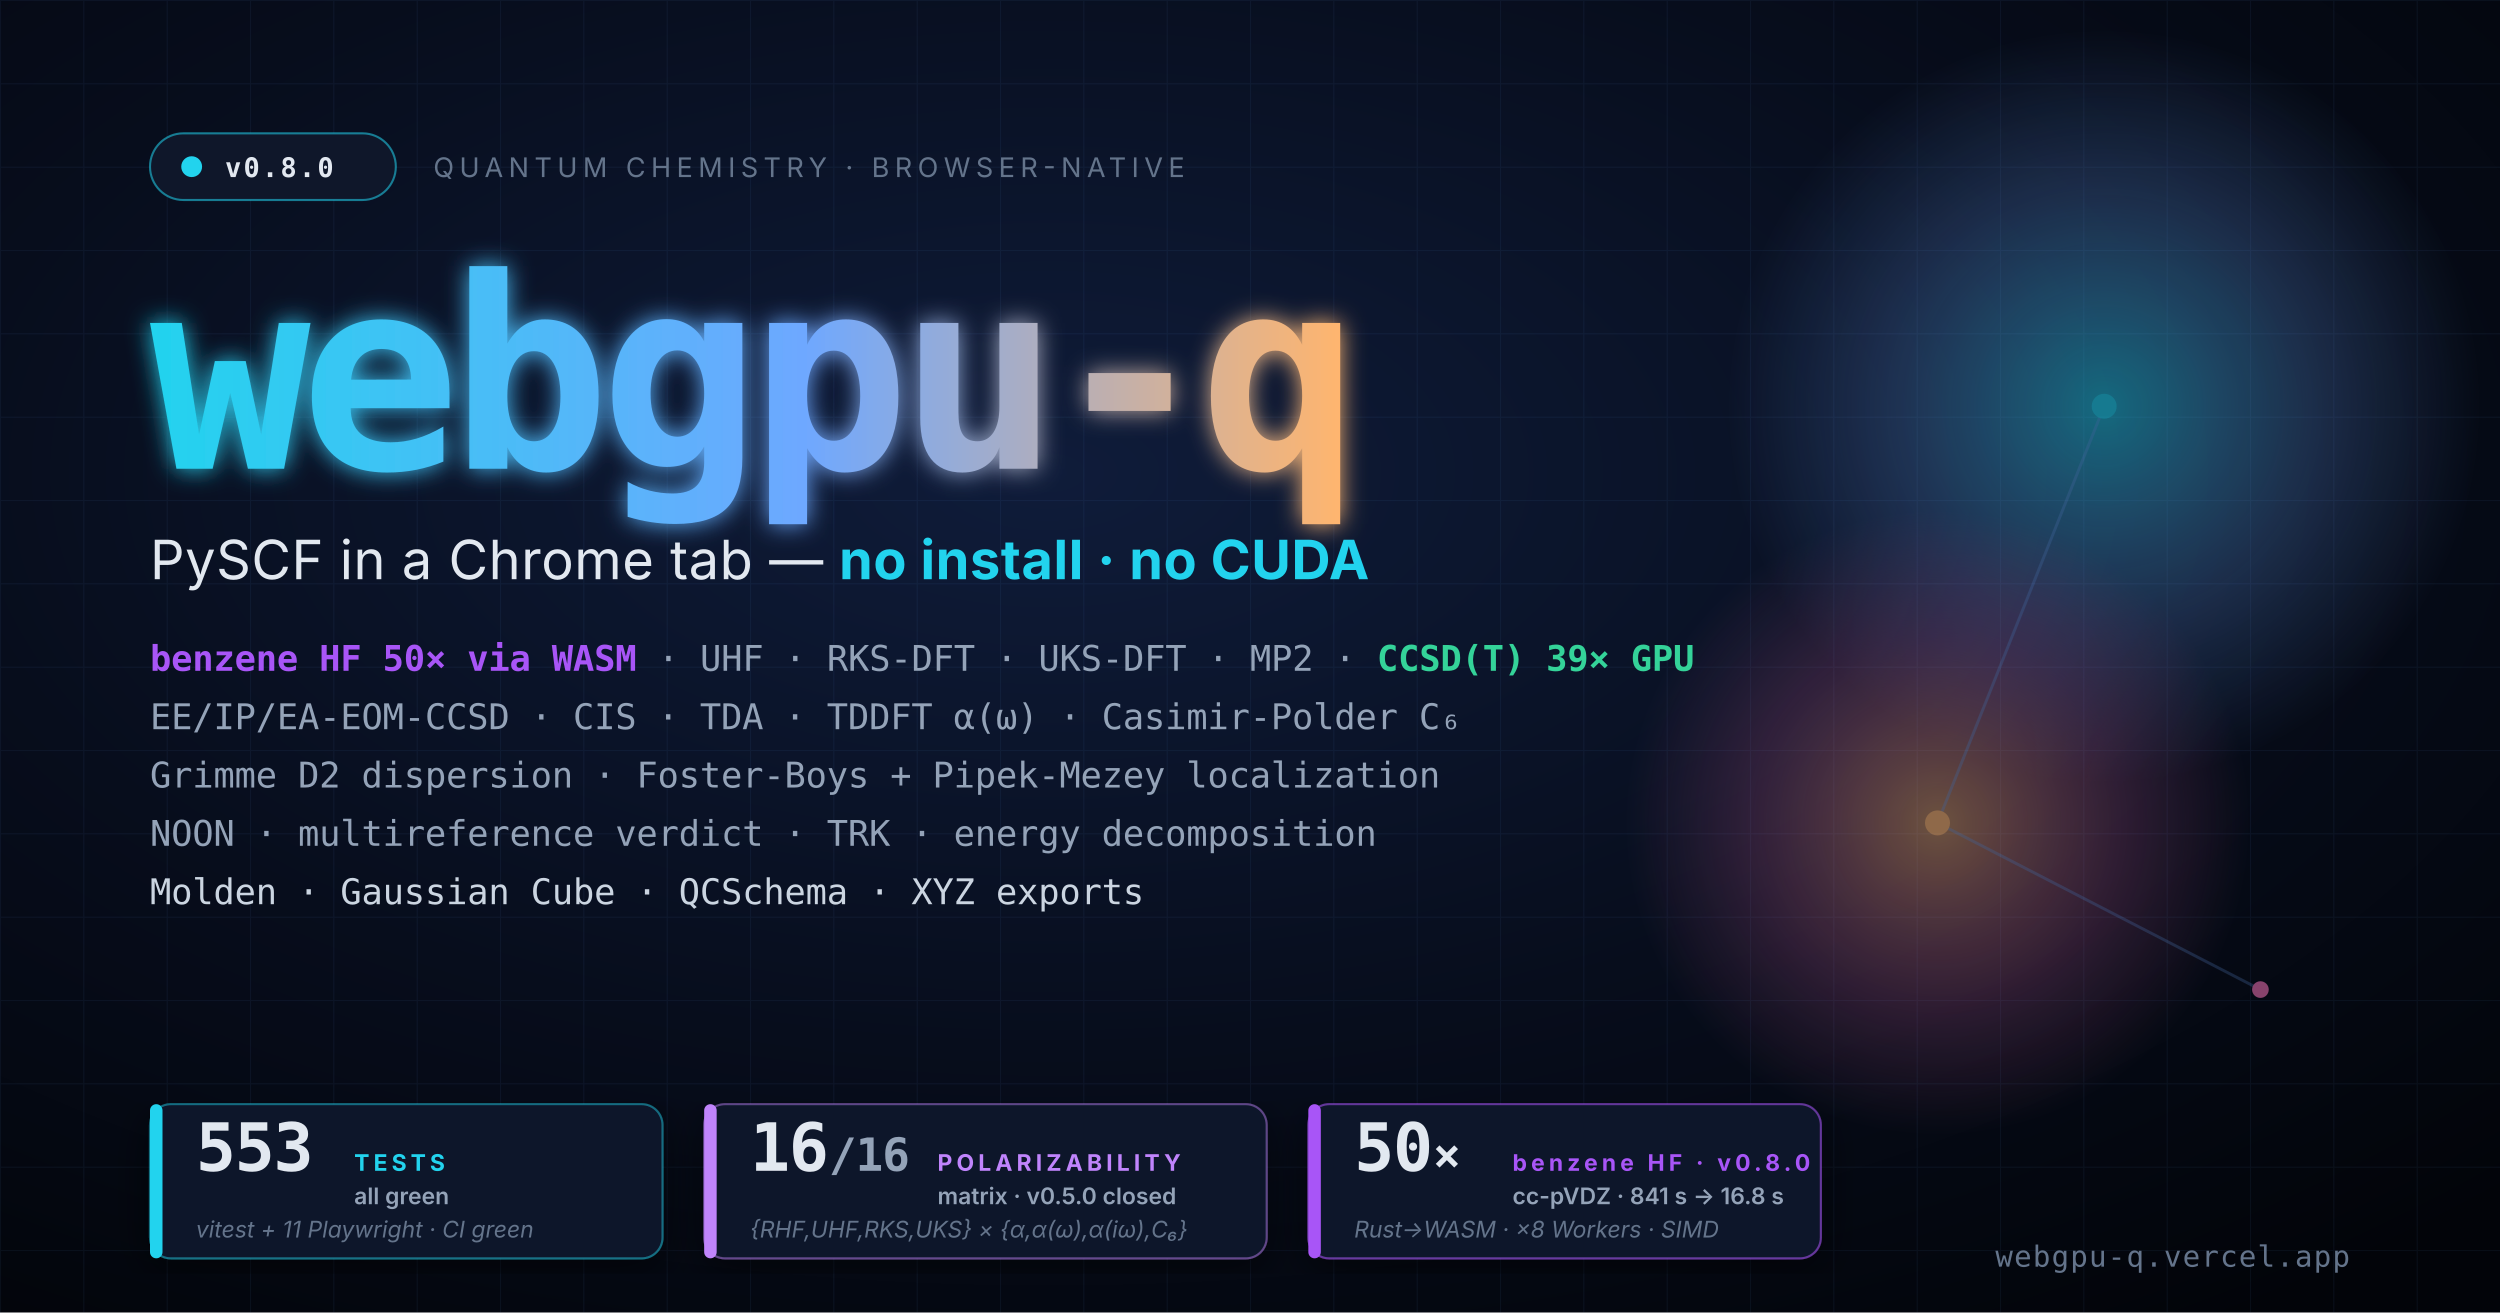
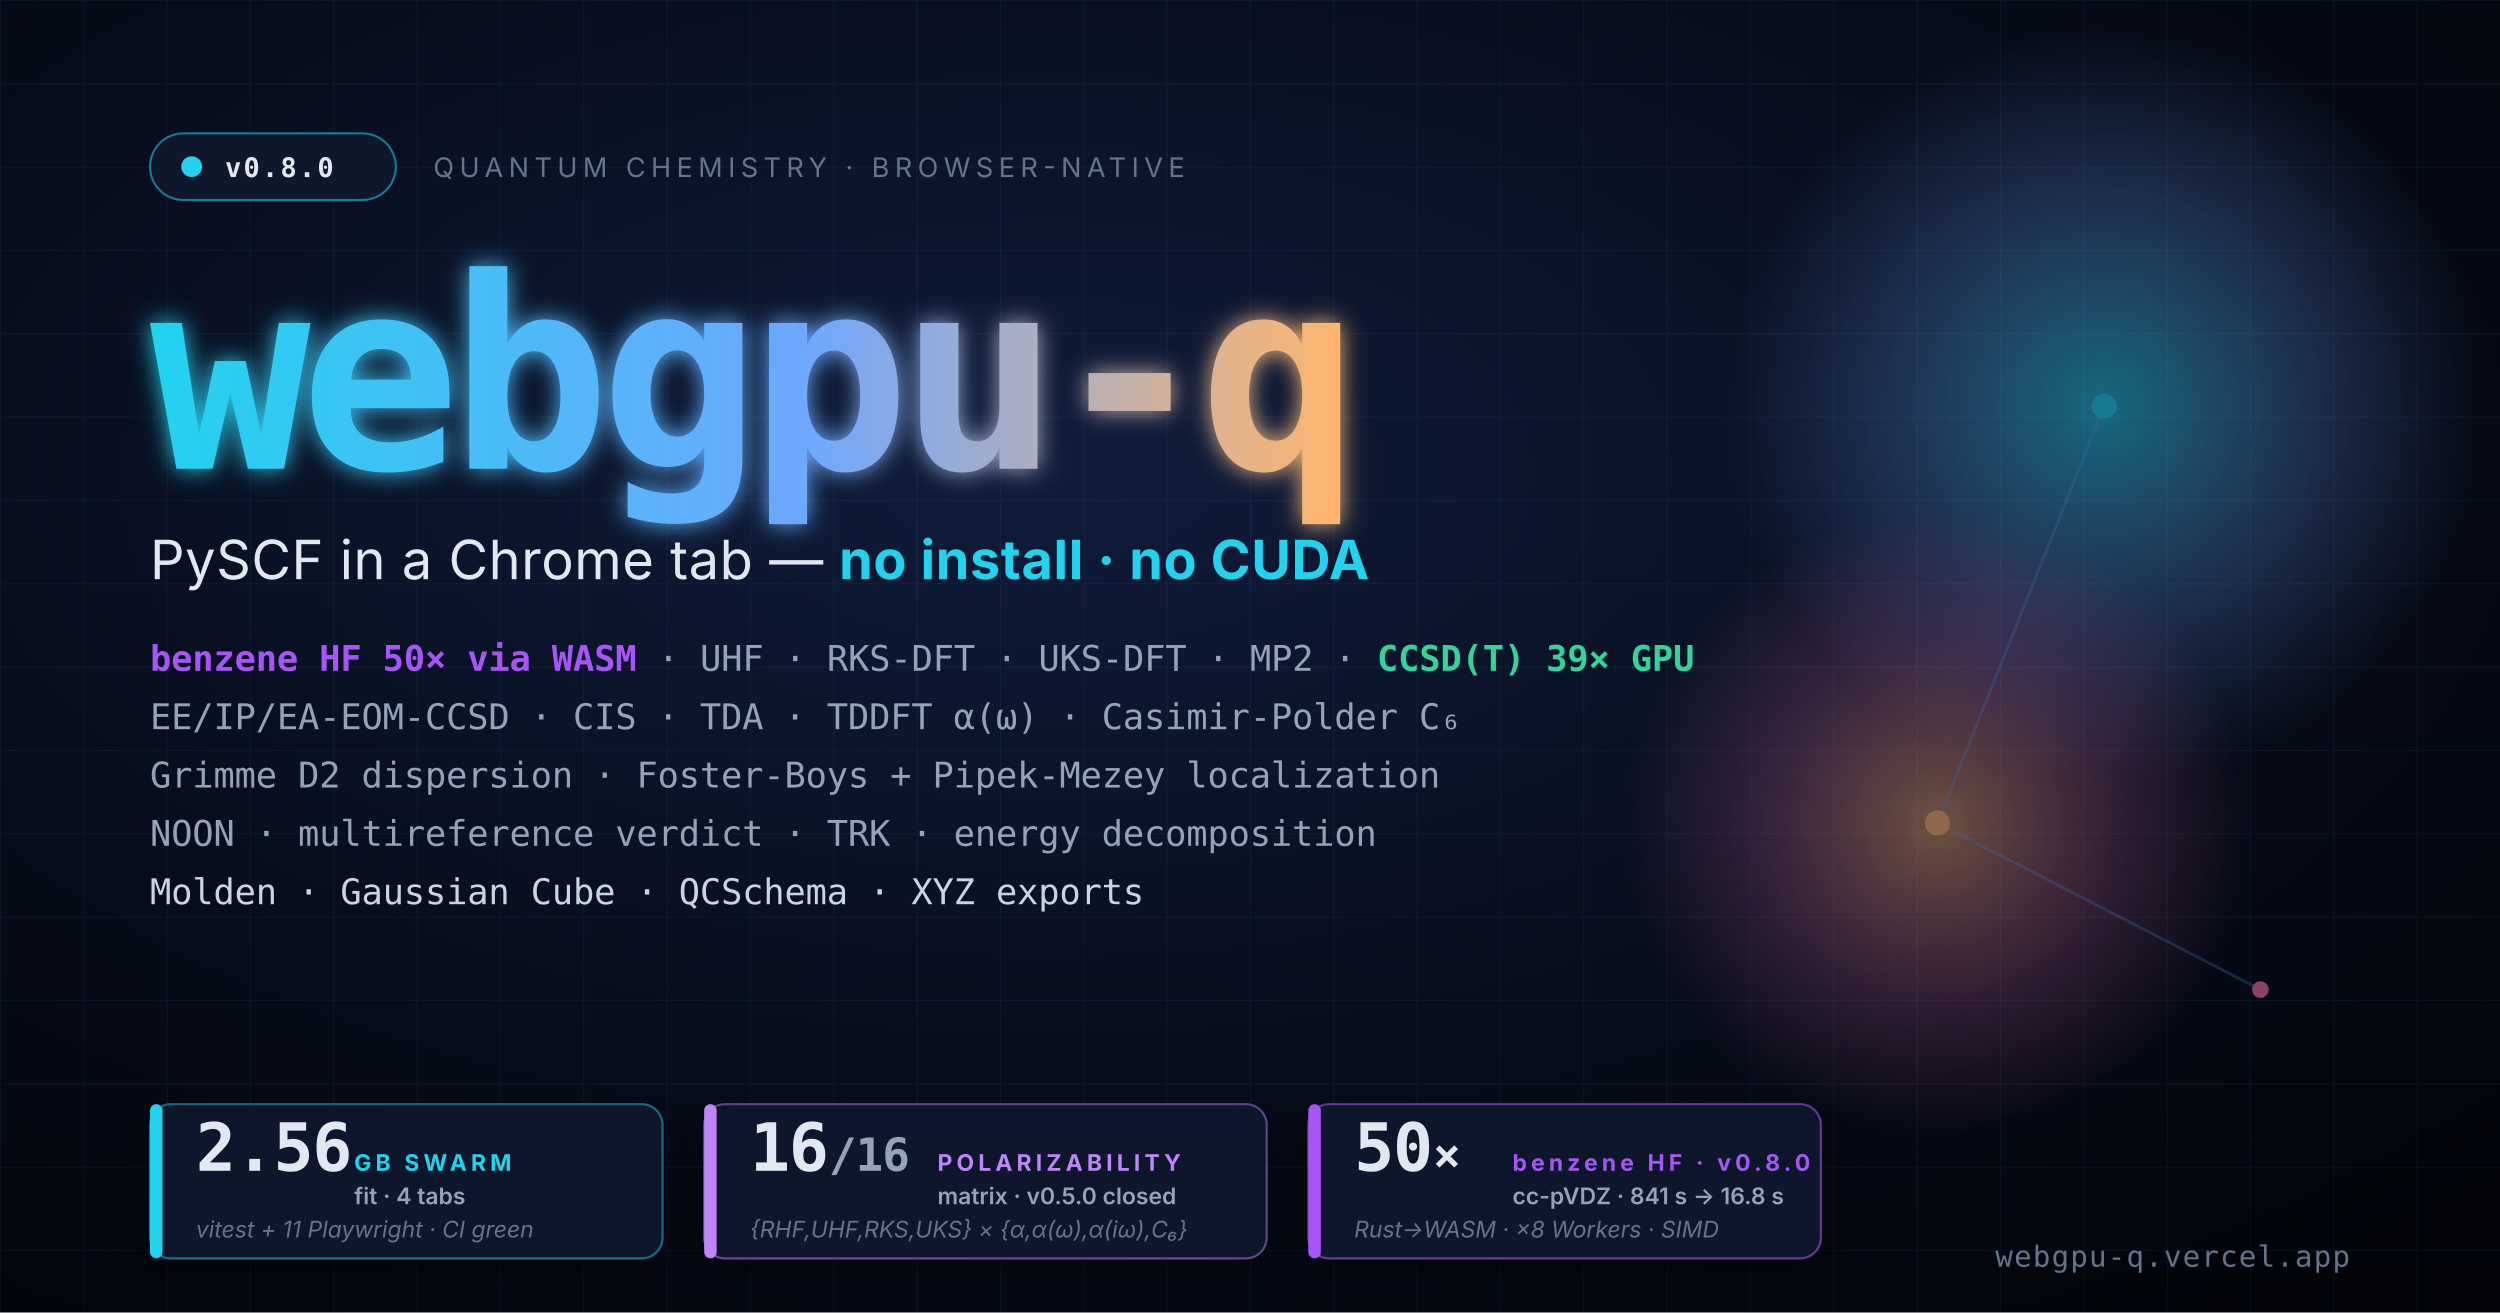
<svg xmlns="http://www.w3.org/2000/svg" viewBox="0 0 1200 630" width="1200" height="630" role="img" aria-label="webgpu-q v0.8.0 — quantum chemistry in a browser tab. WASM hot-path stack: benzene cc-pVDZ HF SCF in 17 s (50x over the TS baseline). Aux-basis DF with pivoted Cholesky unlocks arbitrary organic molecules at sub-mHa accuracy. HF, UHF, RKS/UKS-DFT, MP2, CCSD(T) on GPU 39x, EE/IP-EOM-CCSD PySCF-ported.">
  <defs>
    <radialGradient id="bg" cx="42%" cy="36%" r="80%">
      <stop offset="0%" stop-color="#0f1c3a" />
      <stop offset="55%" stop-color="#070d1c" />
      <stop offset="100%" stop-color="#020409" />
    </radialGradient>
    <linearGradient id="titleGrad" x1="0" y1="0" x2="1" y2="0">
      <stop offset="0%" stop-color="#22d3ee" />
      <stop offset="55%" stop-color="#6ea8ff" />
      <stop offset="100%" stop-color="#ffb56e" />
    </linearGradient>
    <radialGradient id="orbital1" cx="50%" cy="50%" r="50%">
      <stop offset="0%" stop-color="#22d3ee" stop-opacity="0.85" />
      <stop offset="60%" stop-color="#6ea8ff" stop-opacity="0.35" />
      <stop offset="100%" stop-color="#6ea8ff" stop-opacity="0" />
    </radialGradient>
    <radialGradient id="orbital2" cx="50%" cy="50%" r="50%">
      <stop offset="0%" stop-color="#ffb56e" stop-opacity="0.75" />
      <stop offset="60%" stop-color="#f472b6" stop-opacity="0.30" />
      <stop offset="100%" stop-color="#f472b6" stop-opacity="0" />
    </radialGradient>
    <filter id="glow" x="-20%" y="-20%" width="140%" height="140%">
      <feGaussianBlur stdDeviation="6" result="blur" />
      <feMerge>
        <feMergeNode in="blur" />
        <feMergeNode in="SourceGraphic" />
      </feMerge>
    </filter>
    <filter id="cardShadow" x="-10%" y="-10%" width="120%" height="120%">
      <feDropShadow dx="0" dy="6" stdDeviation="10" flood-color="#000000" flood-opacity="0.55" />
    </filter>
    <pattern id="grid" x="0" y="0" width="40" height="40" patternUnits="userSpaceOnUse">
      <path d="M 40 0 L 0 0 0 40" fill="none" stroke="#6ea8ff" stroke-opacity="0.06" stroke-width="1" />
    </pattern>
  </defs>
  <rect width="1200" height="630" fill="url(#bg)" />
  <rect width="1200" height="630" fill="url(#grid)" />
  <g opacity="0.55">
    <circle cx="1010" cy="195" r="180" fill="url(#orbital1)" />
    <circle cx="930" cy="395" r="150" fill="url(#orbital2)" />
    <g stroke="#6ea8ff" stroke-width="1.4" fill="none" opacity="0.35">
      <line x1="1010" y1="195" x2="930" y2="395" />
      <line x1="930" y1="395" x2="1085" y2="475" />
    </g>
    <circle cx="1010" cy="195" r="6" fill="#22d3ee" />
    <circle cx="930" cy="395" r="6" fill="#ffb56e" />
    <circle cx="1085" cy="475" r="4" fill="#f472b6" />
  </g>
  <g transform="translate(72 64)">
    <rect x="0" y="0" width="118" height="32" rx="16" fill="#0f172a" stroke="#22d3ee" stroke-opacity="0.55" />
    <circle cx="20" cy="16" r="5" fill="#22d3ee" />
    <text x="36" y="21" font-family="ui-monospace, 'SF Mono', Menlo, Consolas, monospace" font-size="13" font-weight="700" fill="#e2e8f0" letter-spacing="0.08em">v0.8.0</text>
  </g>
  <text x="208" y="85" font-family="-apple-system, BlinkMacSystemFont, 'Segoe UI', system-ui, sans-serif" font-size="13" fill="#64748b" letter-spacing="0.2em">QUANTUM CHEMISTRY · BROWSER-NATIVE</text>
  <text x="72" y="225" font-family="ui-monospace, 'SF Mono', Menlo, Consolas, monospace" font-size="128" font-weight="800" fill="url(#titleGrad)" letter-spacing="-0.04em" filter="url(#glow)">webgpu-q</text>
  <text x="72" y="278" font-family="-apple-system, BlinkMacSystemFont, 'Segoe UI', system-ui, sans-serif" font-size="26" fill="#e2e8f0" letter-spacing="0.01em">PySCF in a Chrome tab — <tspan fill="#22d3ee" font-weight="700">no install · no CUDA</tspan>
  </text>
  <g transform="translate(72 322)">
    <text font-family="ui-monospace, 'SF Mono', Menlo, Consolas, monospace" font-size="17" fill="#94a3b8" letter-spacing="-0.005em">
      <tspan x="0" dy="0">
        <tspan fill="#a855f7" font-weight="700">benzene HF 50× via WASM</tspan> · UHF · RKS-DFT · UKS-DFT · MP2 · <tspan fill="#34d399" font-weight="700">CCSD(T) 39× GPU</tspan>
      </tspan>
      <tspan x="0" dy="28">EE/IP/EA-EOM-CCSD · CIS · TDA · TDDFT α(ω) · Casimir-Polder C₆</tspan>
      <tspan x="0" dy="28">Grimme D2 dispersion · Foster-Boys + Pipek-Mezey localization</tspan>
      <tspan x="0" dy="28">NOON · multireference verdict · TRK · energy decomposition</tspan>
      <tspan x="0" dy="28" fill="#cbd5e1">Molden · Gaussian Cube · QCSchema · XYZ exports</tspan>
    </text>
  </g>
  <g transform="translate(72 530)">
    <g transform="translate(0 0)">
      <rect width="246" height="74" rx="10" fill="#0f172a" stroke="#22d3ee" stroke-opacity="0.45" filter="url(#cardShadow)" />
      <rect x="0" y="0" width="6" height="74" rx="3" fill="#22d3ee" />
-       <text x="22" y="32" font-family="ui-monospace, 'SF Mono', Menlo, monospace" font-size="32" font-weight="800" fill="#e2e8f0" letter-spacing="-0.02em">553</text>
-       <text x="98" y="32" font-family="-apple-system, system-ui, sans-serif" font-size="11" font-weight="700" fill="#22d3ee" letter-spacing="0.18em">TESTS</text>
-       <text x="98" y="48" font-family="-apple-system, system-ui, sans-serif" font-size="11" font-weight="600" fill="#94a3b8">all green</text>
+       <text x="22" y="32" font-family="ui-monospace, 'SF Mono', Menlo, monospace" font-size="32" font-weight="800" fill="#e2e8f0" letter-spacing="-0.02em">2.56</text>
+       <text x="98" y="32" font-family="-apple-system, system-ui, sans-serif" font-size="11" font-weight="700" fill="#22d3ee" letter-spacing="0.18em">GB SWARM</text>
+       <text x="98" y="48" font-family="-apple-system, system-ui, sans-serif" font-size="11" font-weight="600" fill="#94a3b8">fit · 4 tabs</text>
      <text x="22" y="64" font-family="-apple-system, system-ui, sans-serif" font-size="11" fill="#64748b" font-style="italic">vitest + 11 Playwright · CI green</text>
    </g>
    <g transform="translate(266 0)">
      <rect width="270" height="74" rx="10" fill="#0f172a" stroke="#c084fc" stroke-opacity="0.45" filter="url(#cardShadow)" />
      <rect x="0" y="0" width="6" height="74" rx="3" fill="#c084fc" />
      <text x="22" y="32" font-family="ui-monospace, 'SF Mono', Menlo, monospace" font-size="32" font-weight="800" fill="#e2e8f0" letter-spacing="-0.02em">16<tspan font-size="22" fill="#94a3b8">/16</tspan>
      </text>
      <text x="112" y="32" font-family="-apple-system, system-ui, sans-serif" font-size="11" font-weight="700" fill="#c084fc" letter-spacing="0.18em">POLARIZABILITY</text>
      <text x="112" y="48" font-family="-apple-system, system-ui, sans-serif" font-size="11" font-weight="600" fill="#94a3b8">matrix · v0.5.0 closed</text>
      <text x="22" y="64" font-family="-apple-system, system-ui, sans-serif" font-size="11" fill="#64748b" font-style="italic">{RHF,UHF,RKS,UKS} × {α,α(ω),α(iω),C₆}</text>
    </g>
    <g transform="translate(556 0)">
      <rect width="246" height="74" rx="10" fill="#0f172a" stroke="#a855f7" stroke-opacity="0.55" filter="url(#cardShadow)" />
      <rect x="0" y="0" width="6" height="74" rx="3" fill="#a855f7" />
      <text x="22" y="32" font-family="ui-monospace, 'SF Mono', Menlo, monospace" font-size="32" font-weight="800" fill="#e2e8f0" letter-spacing="-0.02em">50<tspan font-size="22">×</tspan>
      </text>
      <text x="98" y="32" font-family="-apple-system, system-ui, sans-serif" font-size="11" font-weight="700" fill="#a855f7" letter-spacing="0.18em">benzene HF · v0.8.0</text>
      <text x="98" y="48" font-family="-apple-system, system-ui, sans-serif" font-size="11" font-weight="600" fill="#94a3b8">cc-pVDZ · 841 s → 16.8 s</text>
      <text x="22" y="64" font-family="-apple-system, system-ui, sans-serif" font-size="11" fill="#64748b" font-style="italic">Rust→WASM · ×8 Workers · SIMD</text>
    </g>
  </g>
  <text x="1128" y="608" font-family="ui-monospace, 'SF Mono', Menlo, monospace" font-size="14" fill="#64748b" text-anchor="end" letter-spacing="0.04em">webgpu-q.vercel.app</text>
</svg>
